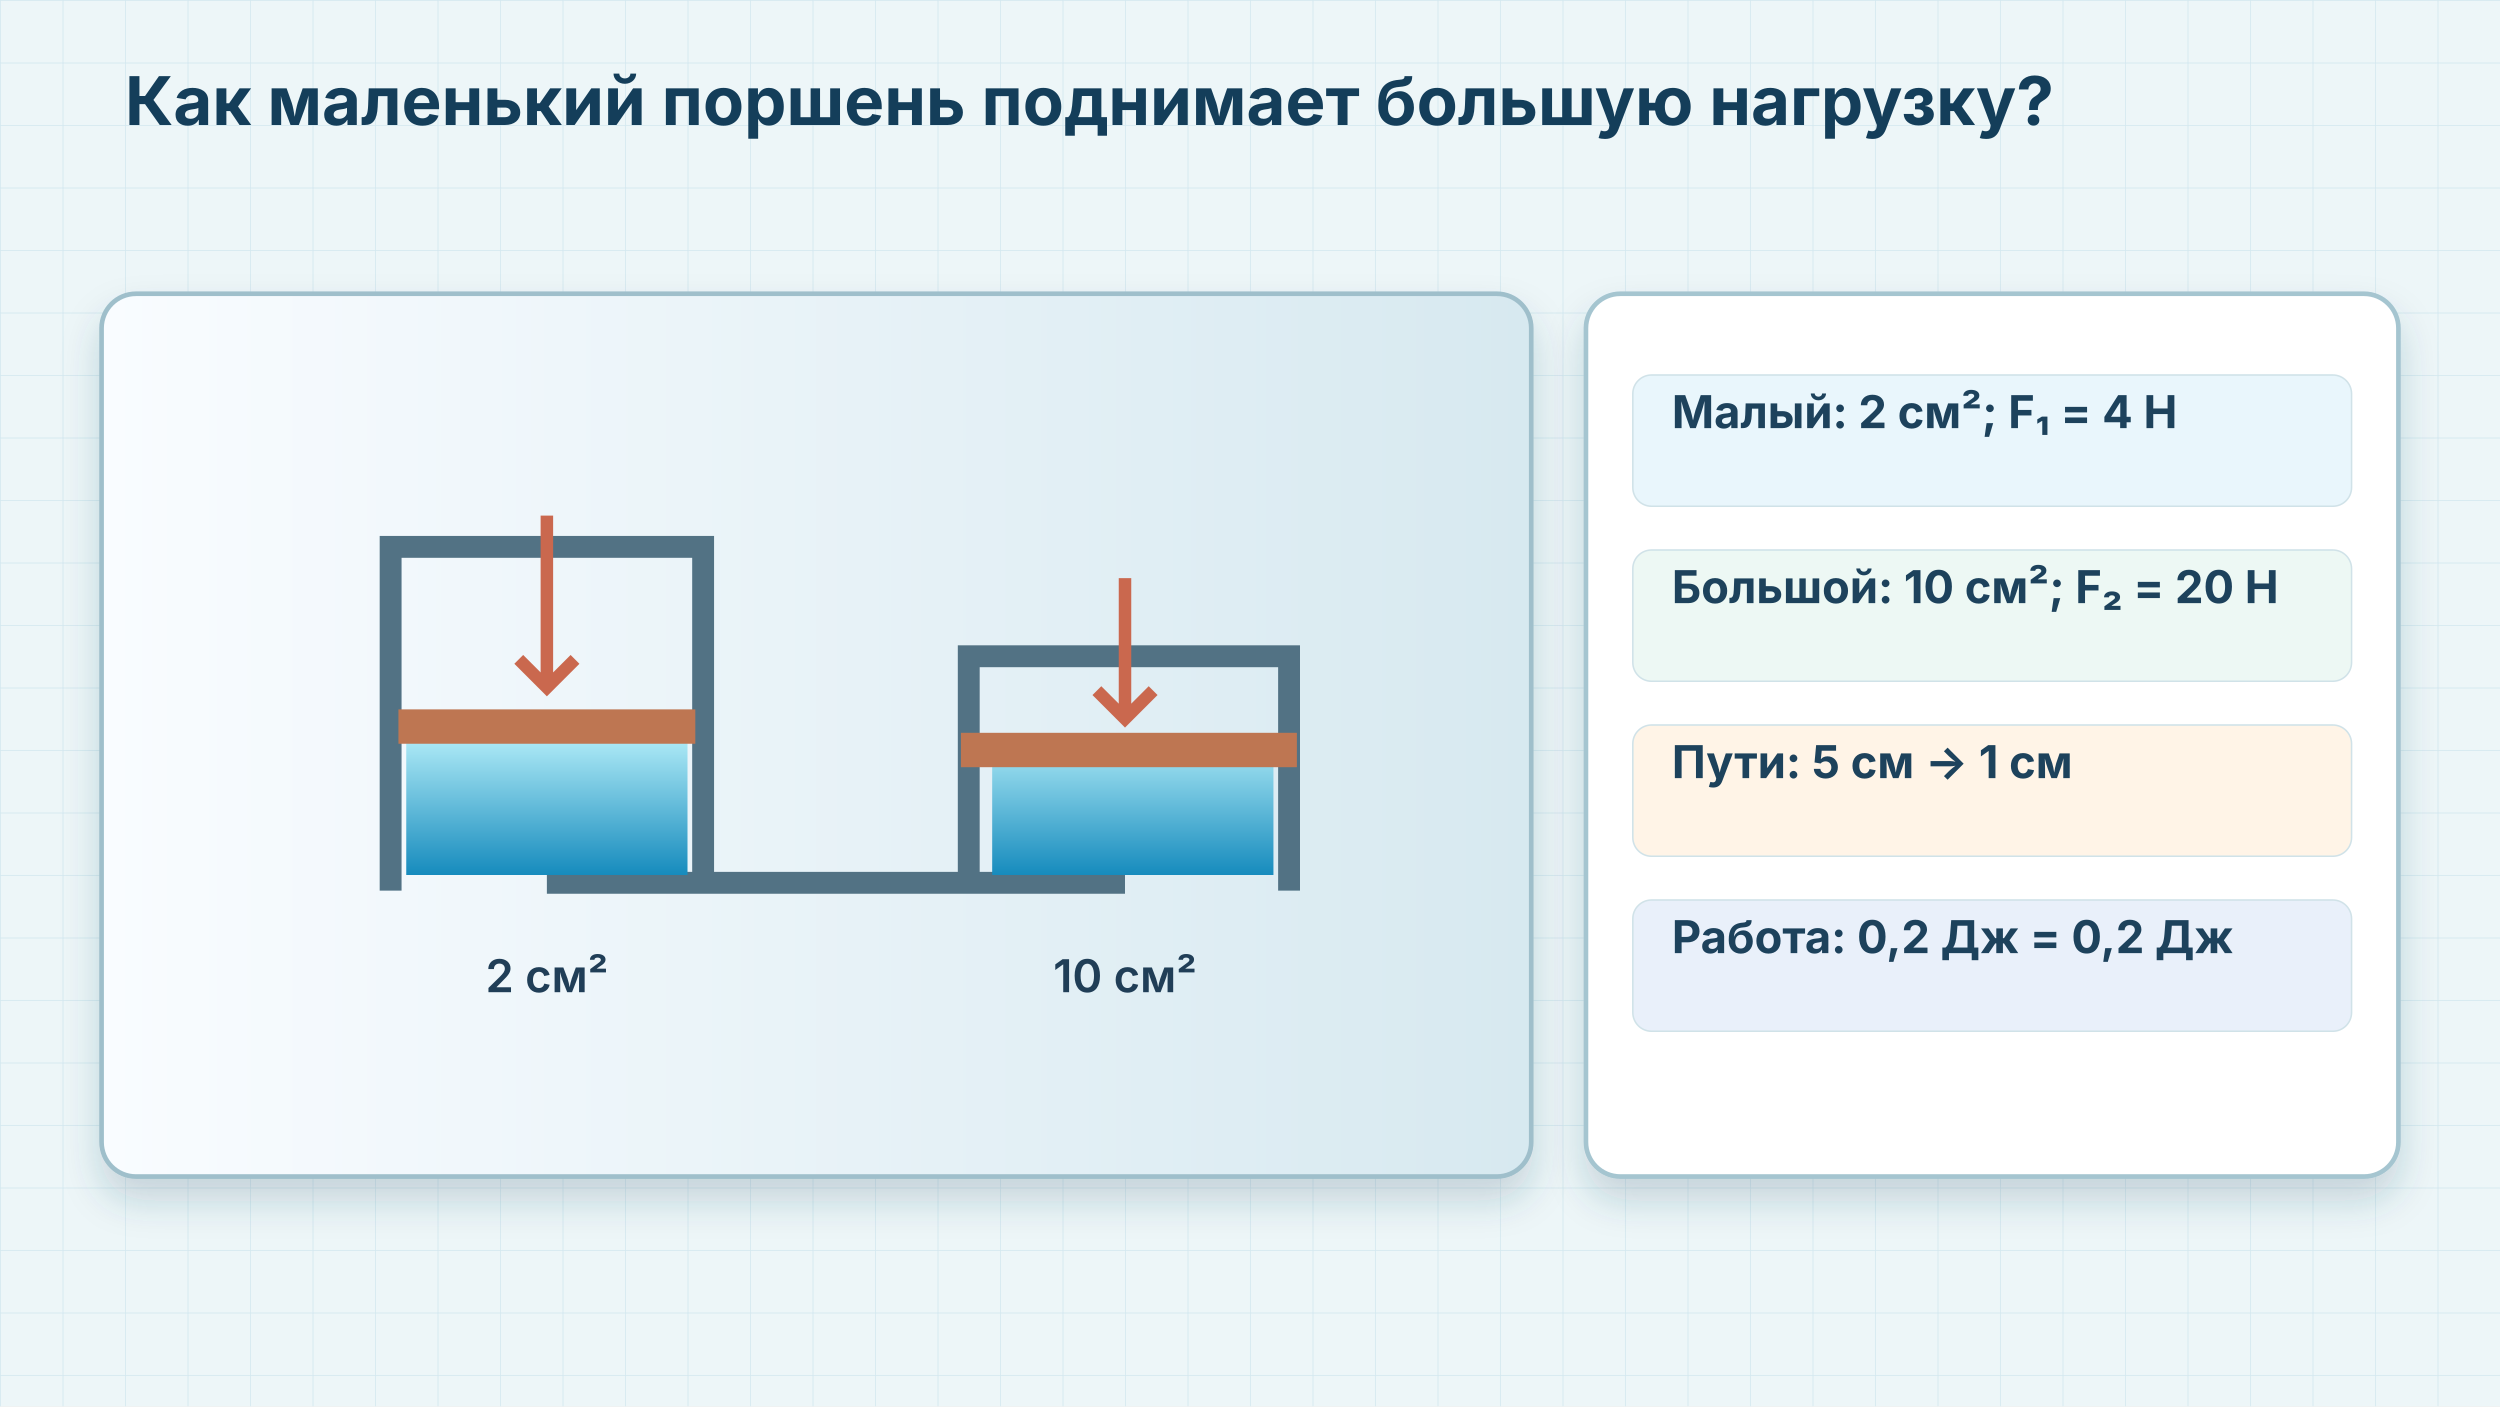
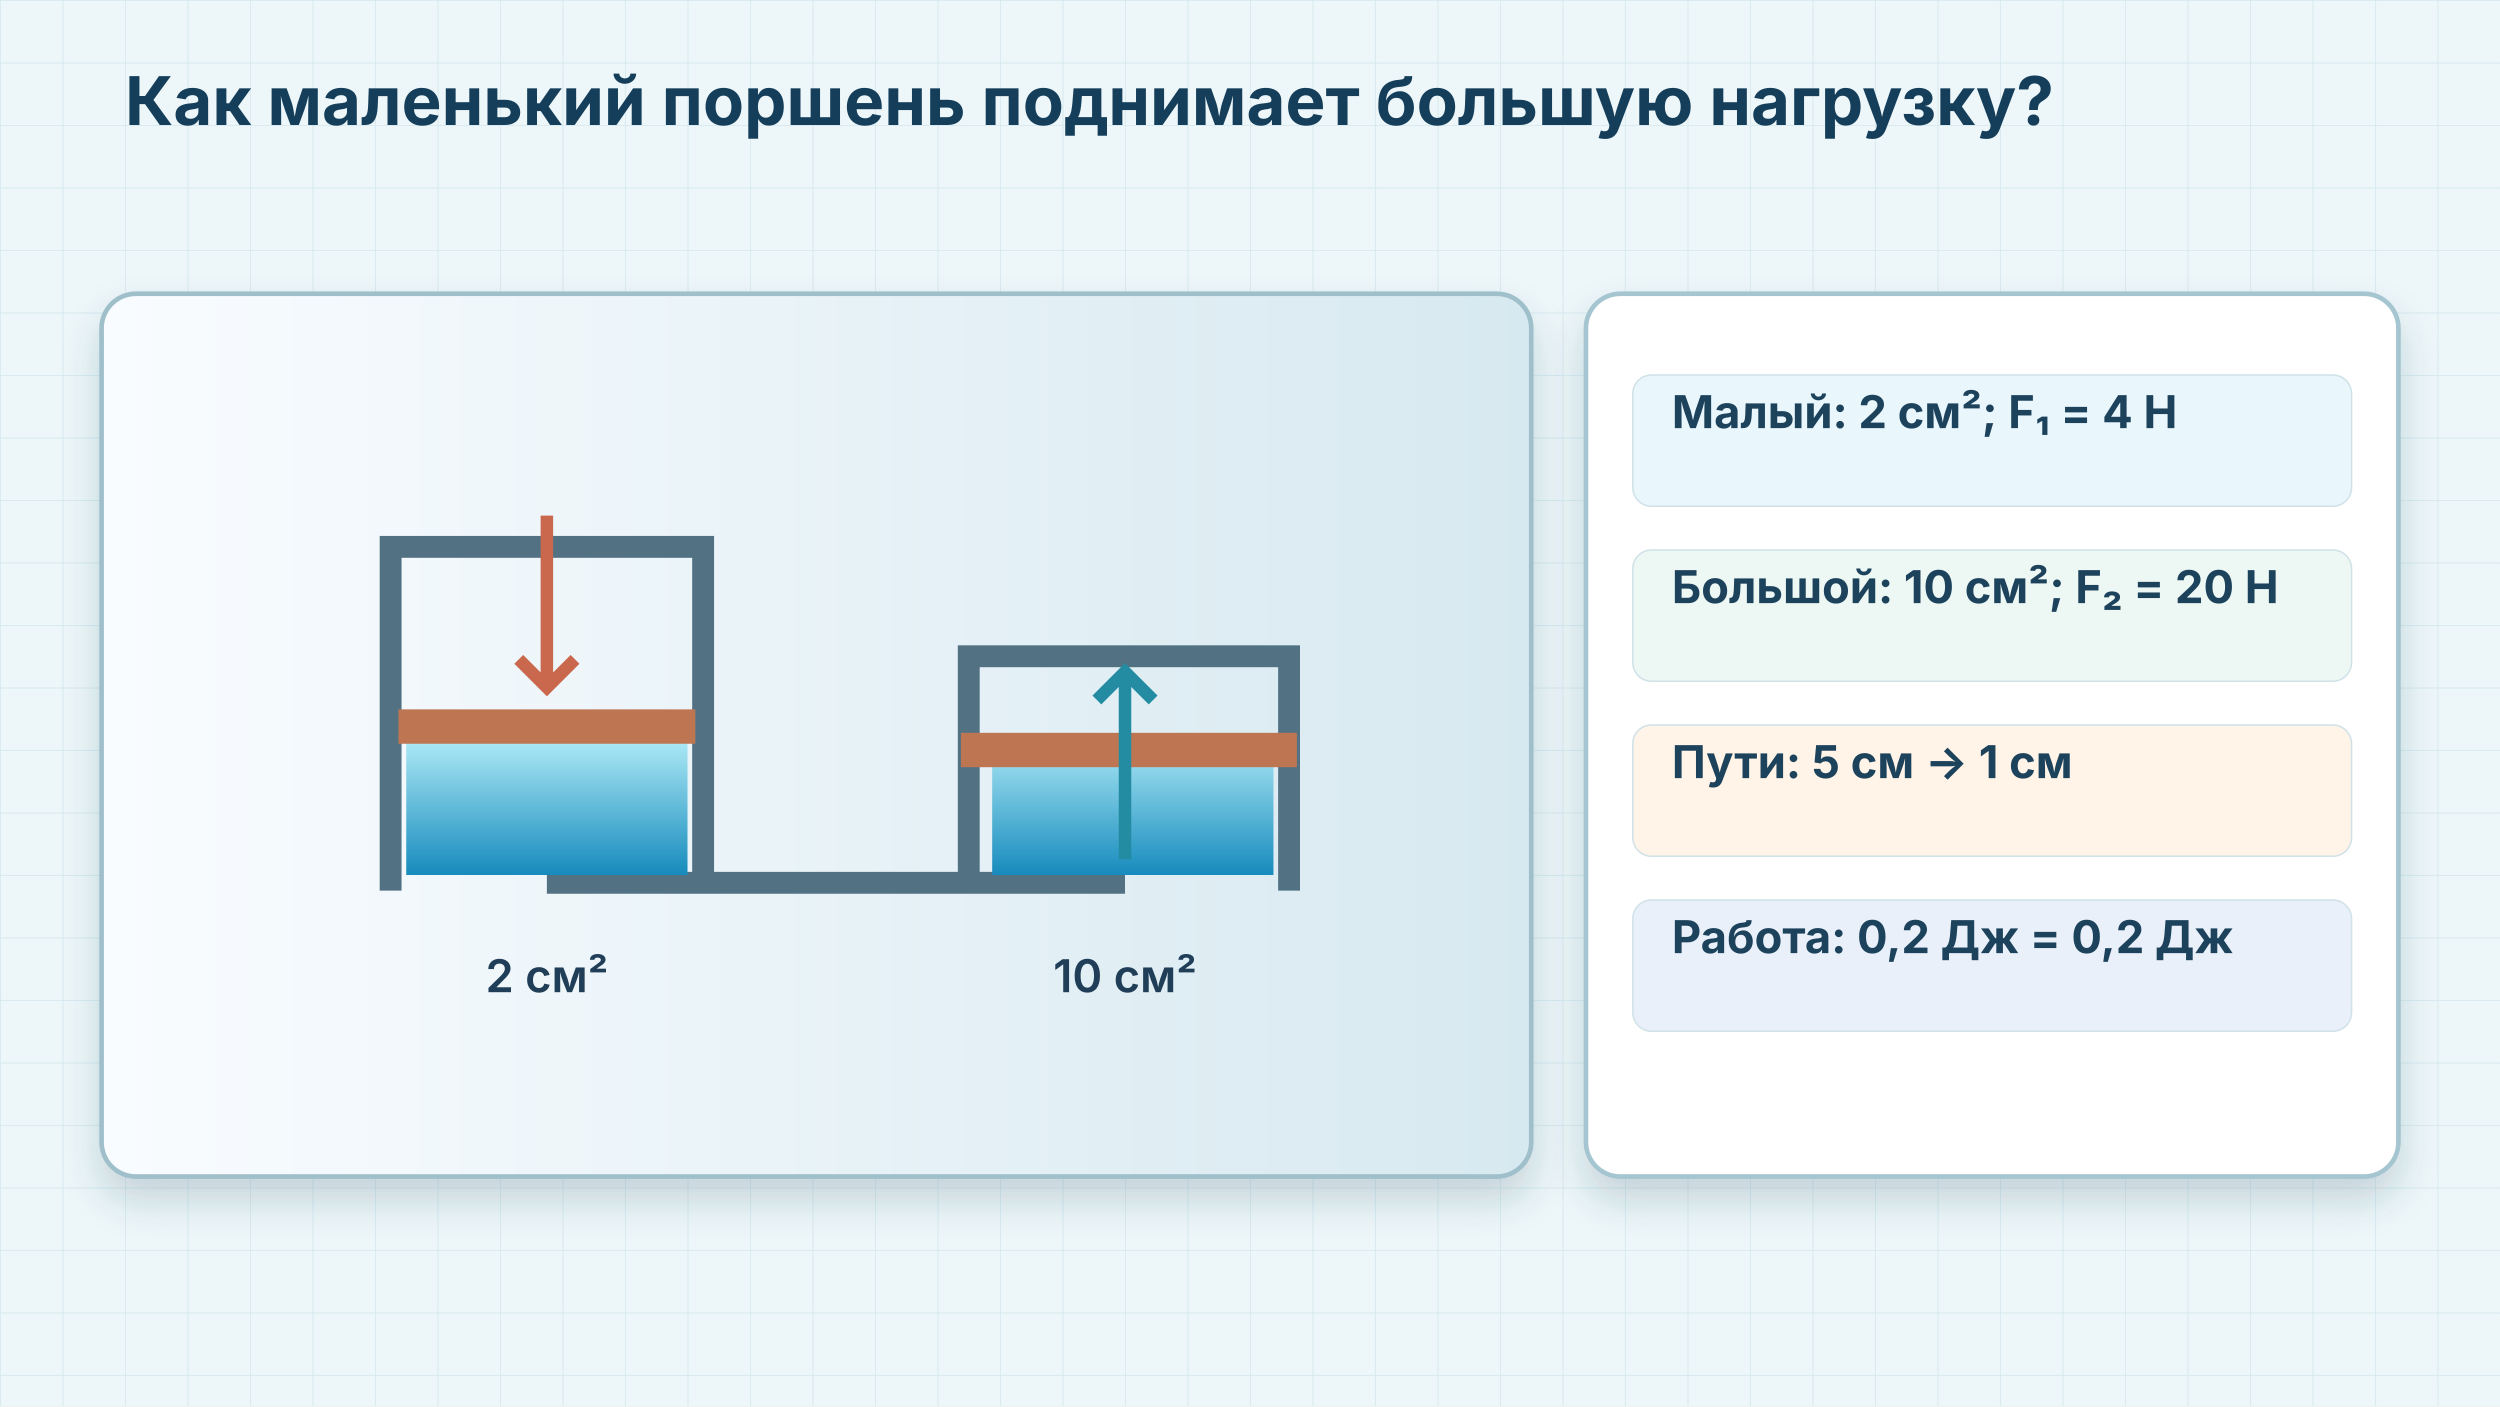
<svg xmlns="http://www.w3.org/2000/svg" width="1600" height="900" viewBox="0 0 1600 900" role="img" aria-labelledby="title desc">
  <defs>
    <pattern id="grid" width="40" height="40" patternUnits="userSpaceOnUse">
      <path d="M 40 0 L 0 0 0 40" fill="none" stroke="#d3e8ef" stroke-width="1" />
    </pattern>
    <filter id="shadow" x="-20%" y="-20%" width="150%" height="160%">
      <feDropShadow dx="0" dy="14" stdDeviation="12" flood-color="#31516c" flood-opacity=".20" />
    </filter>
    <linearGradient id="water" x1="0" x2="0" y1="0" y2="1">
      <stop stop-color="#b3edf8" />
      <stop offset="1" stop-color="#168bbd" />
    </linearGradient>
    <linearGradient id="plate" x1="0" x2="1">
      <stop stop-color="#f9fcff" />
      <stop offset="1" stop-color="#d7e9f0" />
    </linearGradient>
  </defs>
  <rect width="1600" height="900" fill="#edf6f8" />
  <rect width="1600" height="900" fill="url(#grid)" />
  <rect x="65" y="188" width="915" height="565" rx="22" fill="url(#plate)" stroke="#9fbfcb" stroke-width="3" filter="url(#shadow)" />
  <rect x="1015" y="188" width="520" height="565" rx="22" fill="#ffffff" stroke="#a5c5d0" stroke-width="3" filter="url(#shadow)" />
  <text x="80" y="80" text-anchor="start" font-family="Inter,Arial,sans-serif" font-size="43" font-weight="750" fill="#143e5a">Как маленький поршень поднимает большую нагрузку?</text>
  <rect x="1045" y="240" width="460" height="84" rx="12" fill="#e9f6fc" stroke="#d0e2e8" />
  <text x="1070" y="274" text-anchor="start" font-family="Inter,Arial,sans-serif" font-size="29" font-weight="650" fill="#1d425c">Малый: 2 см²; F₁ = 4 Н</text>
  <rect x="1045" y="352" width="460" height="84" rx="12" fill="#edf8f4" stroke="#d0e2e8" />
  <text x="1070" y="386" text-anchor="start" font-family="Inter,Arial,sans-serif" font-size="29" font-weight="650" fill="#1d425c">Большой: 10 см²; F₂ = 20 Н</text>
  <rect x="1045" y="464" width="460" height="84" rx="12" fill="#fff4e7" stroke="#d0e2e8" />
  <text x="1070" y="498" text-anchor="start" font-family="Inter,Arial,sans-serif" font-size="29" font-weight="650" fill="#1d425c">Пути: 5 см → 1 см</text>
  <rect x="1045" y="576" width="460" height="84" rx="12" fill="#e9f0fa" stroke="#d0e2e8" />
  <text x="1070" y="610" text-anchor="start" font-family="Inter,Arial,sans-serif" font-size="29" font-weight="650" fill="#1d425c">Работа: 0,2 Дж = 0,2 Дж</text>
  <path d="M250 570V350H450V570 M620 570V420H825V570 M350 565H720" fill="none" stroke="#527284" stroke-width="14" />
  <path d="M260 470H440V560H635V485H815V560H260Z" fill="url(#water)" />
  <path d="M255 465H445 M615 480H830" stroke="#be7652" stroke-width="22" />
-   <path d="M350 330v110m-18-18 18 18 18-18 M720 370v90m-18-18 18 18 18-18" fill="none" stroke="#ca684e" stroke-width="8" />
+   <path d="M350 330v110m-18-18 18 18 18-18" fill="none" stroke="#ca684e" stroke-width="8" />
+   <path d="M720 550V430m-18 18 18-18 18 18" fill="none" stroke="#238ca3" stroke-width="8" />
  <text x="350" y="635" text-anchor="middle" font-family="Inter,Arial,sans-serif" font-size="29" font-weight="600" fill="#203e57">2 см²</text>
  <text x="720" y="635" text-anchor="middle" font-family="Inter,Arial,sans-serif" font-size="29" font-weight="600" fill="#203e57">10 см²</text>
</svg>
